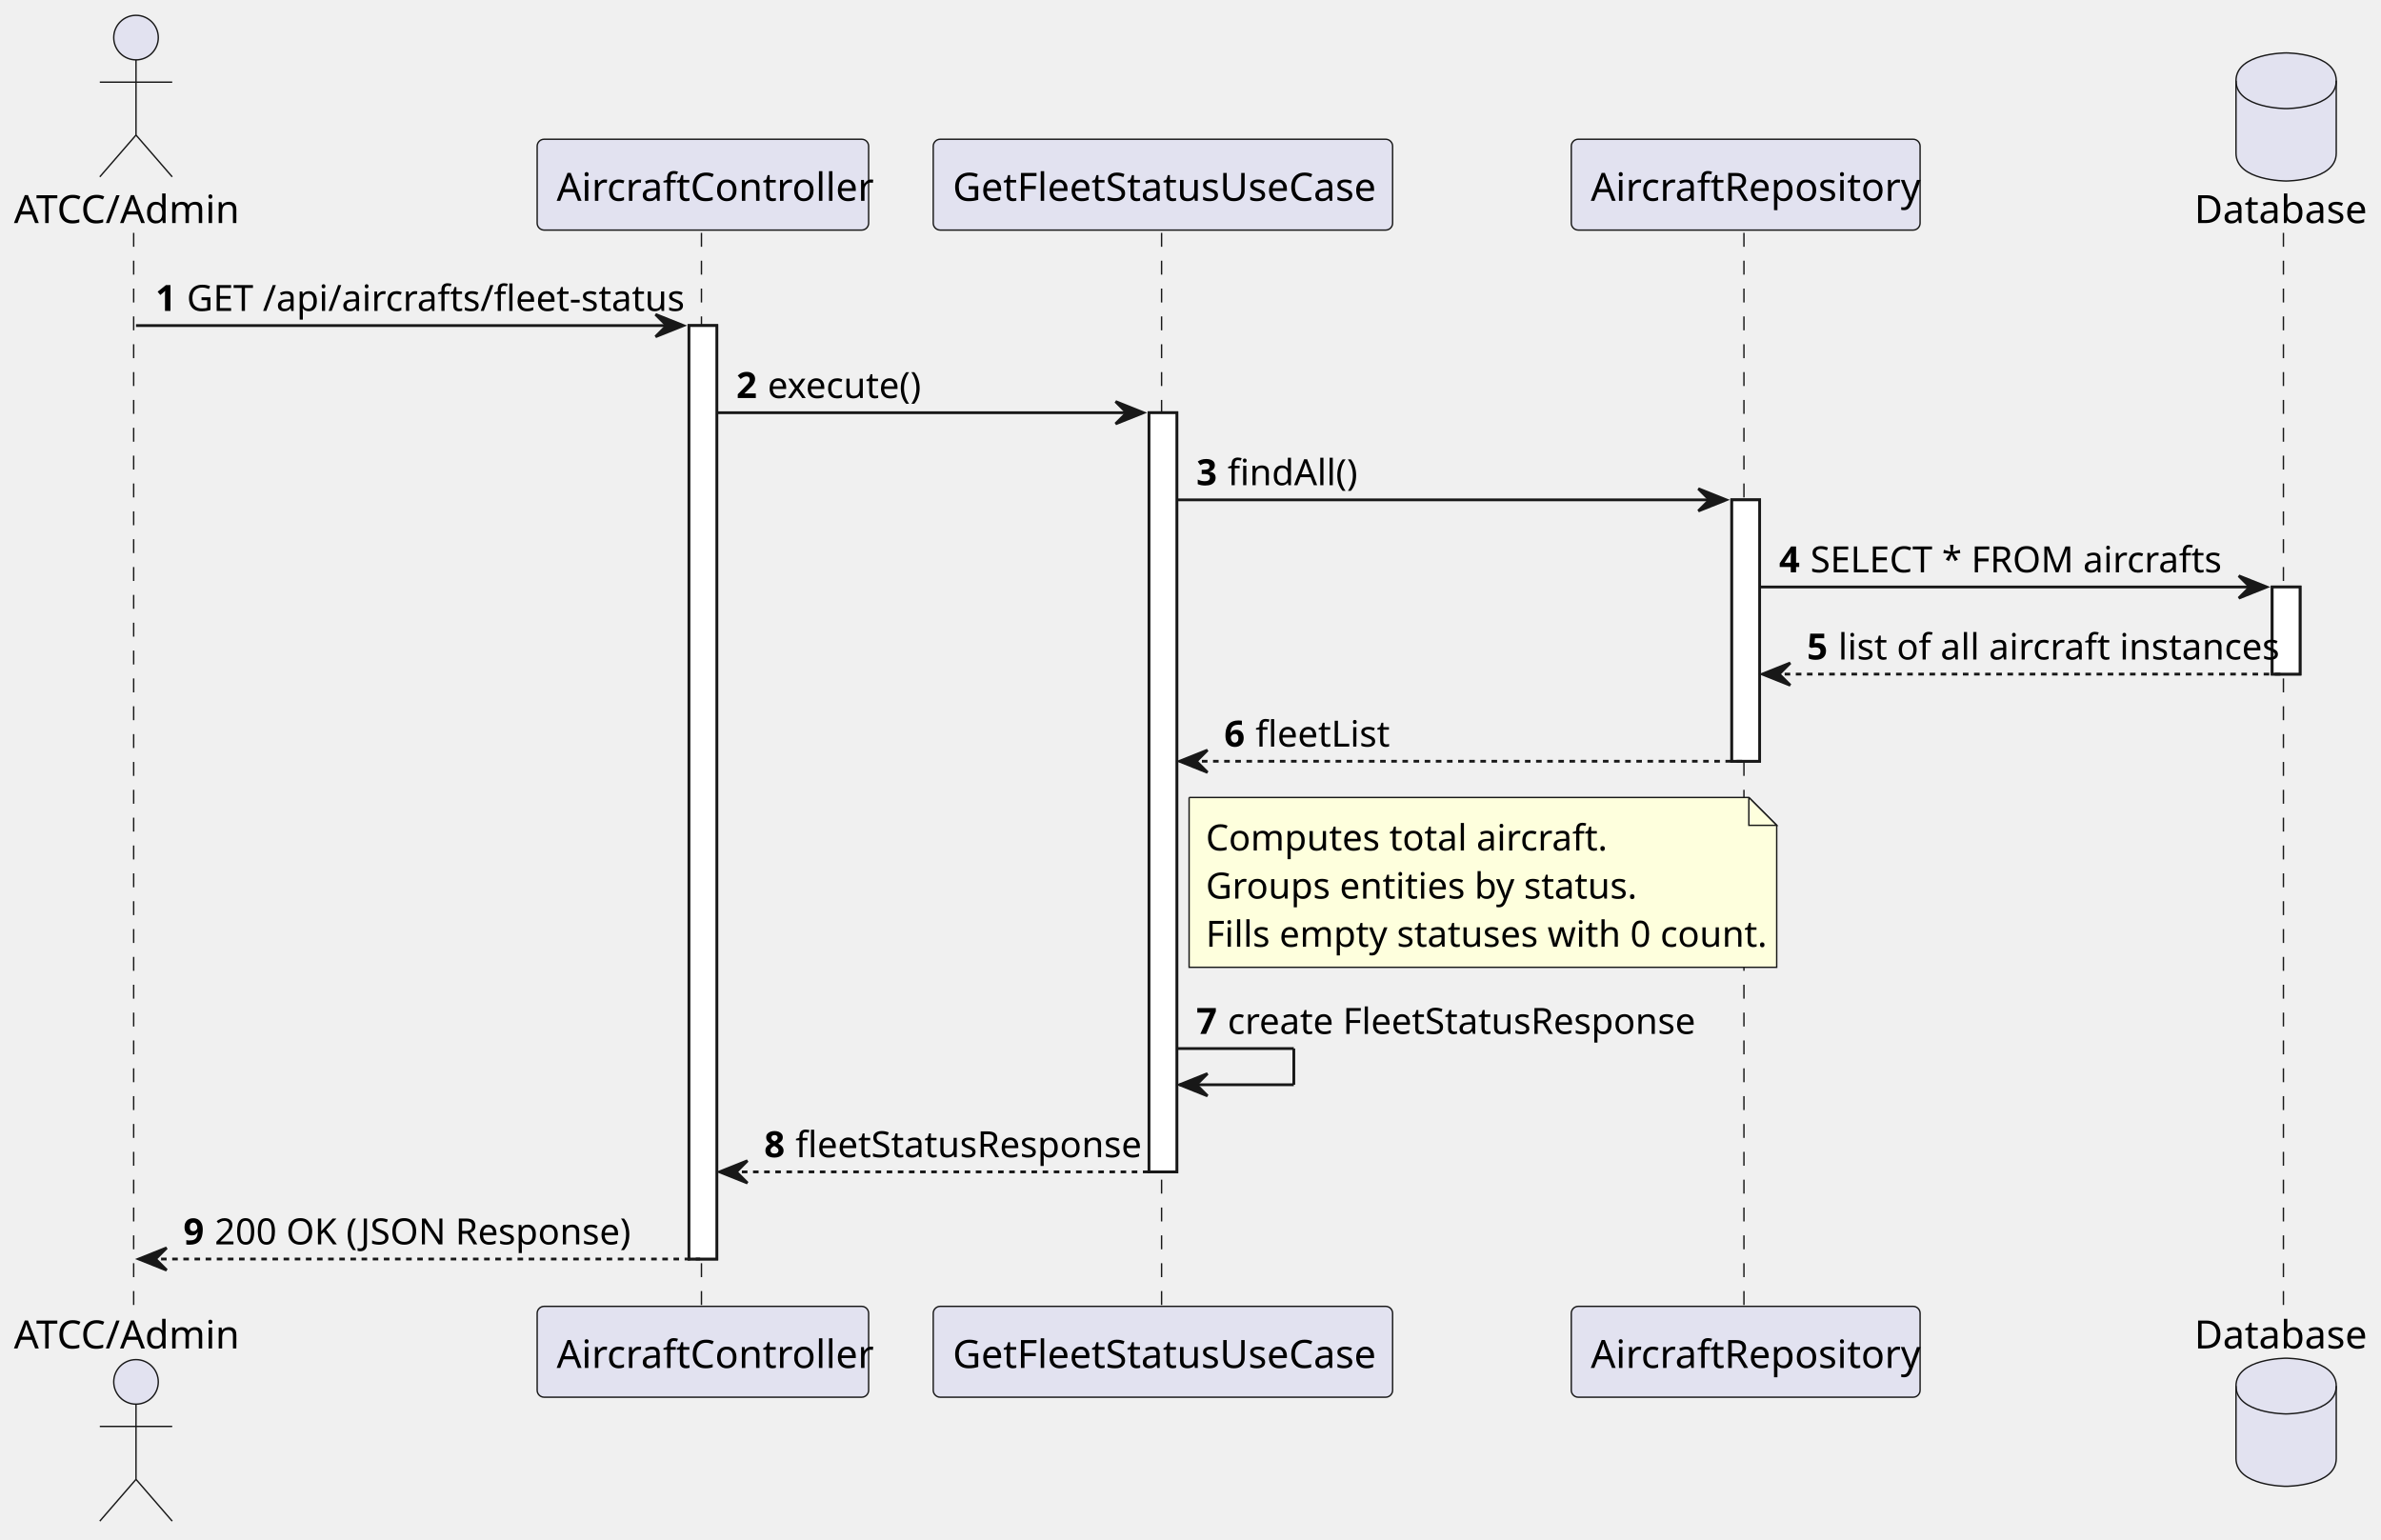
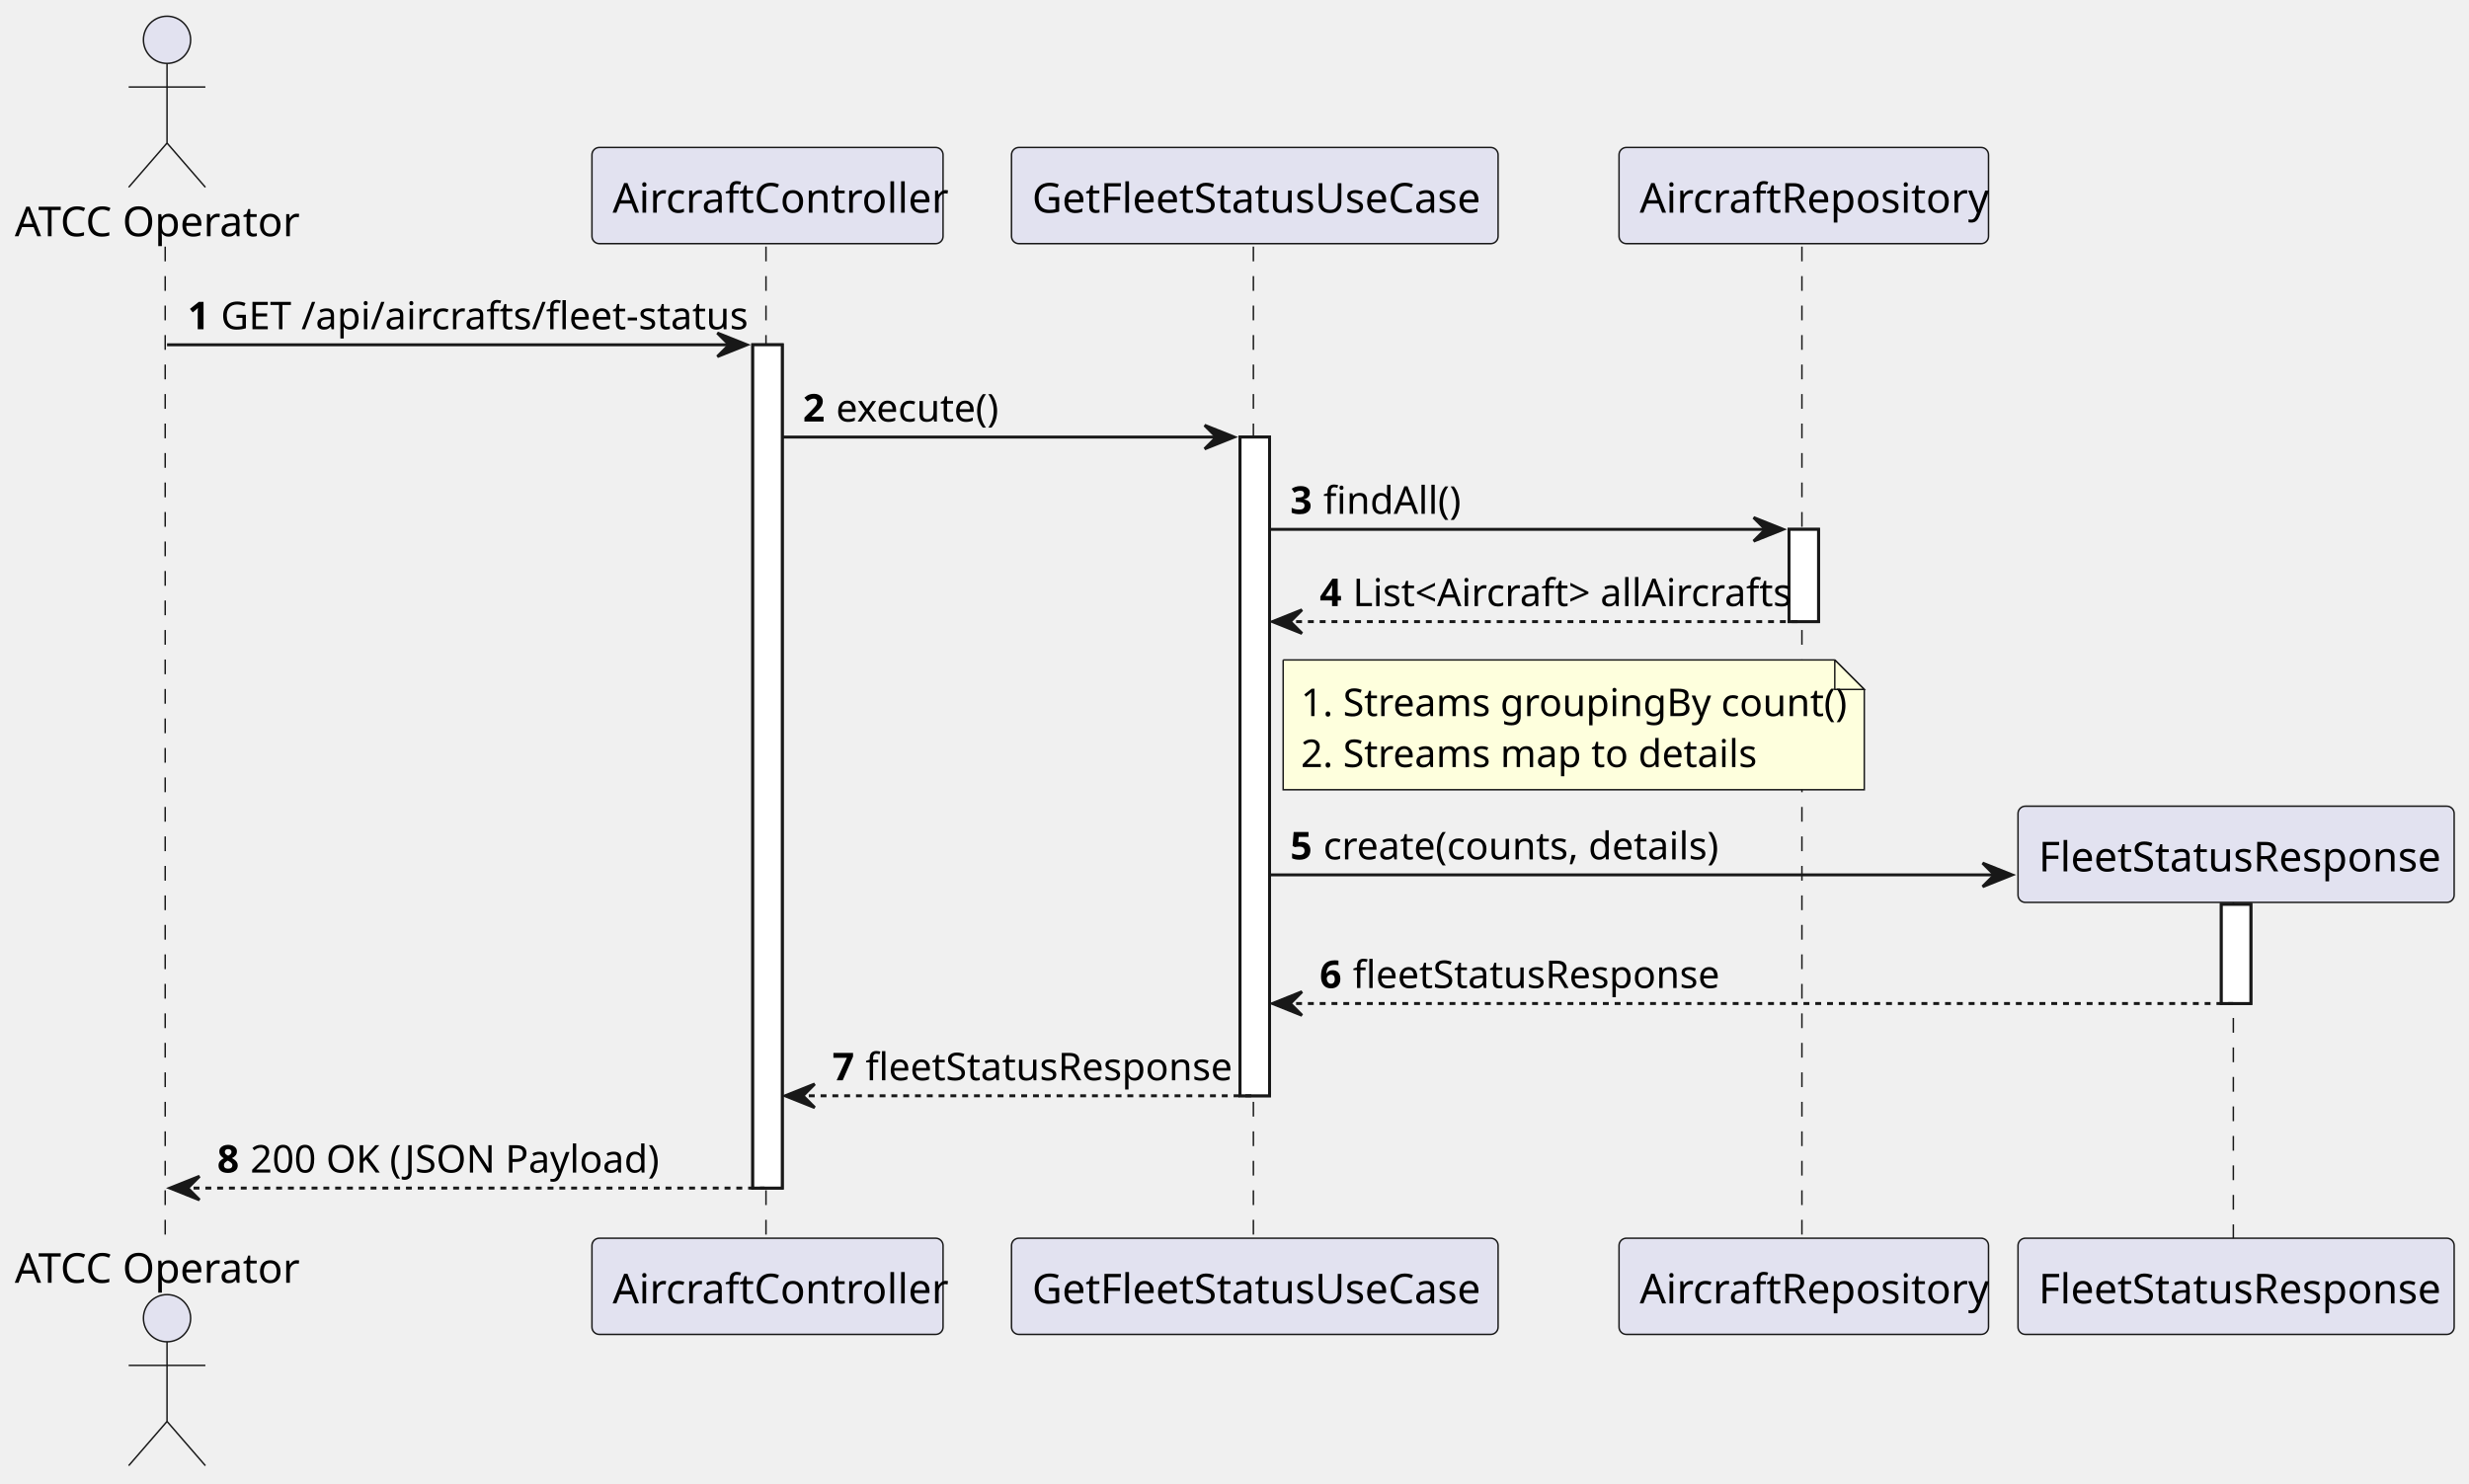
- <svg xmlns="http://www.w3.org/2000/svg" contentStyleType="text/css" data-diagram-type="SEQUENCE" height="553px" preserveAspectRatio="none" style="width:855px;height:553px;background:#FFFFFF;" version="1.1" viewBox="0 0 855 553" width="855px" zoomAndPan="magnify">
+ <svg xmlns="http://www.w3.org/2000/svg" contentStyleType="text/css" data-diagram-type="SEQUENCE" height="503px" preserveAspectRatio="none" style="width:837px;height:503px;background:#FFFFFF;" version="1.1" viewBox="0 0 837 503" width="837px" zoomAndPan="magnify">
  <defs />
  <g>
    <g>
-       <rect fill="#FFFFFF" height="335.201" style="stroke:#181818;stroke-width:1;" width="10" x="247.405" y="116.912" />
+       <rect fill="#FFFFFF" height="285.949" style="stroke:#181818;stroke-width:1;" width="10" x="255.188" y="116.912" />
    </g>
    <g>
-       <rect fill="#FFFFFF" height="272.619" style="stroke:#181818;stroke-width:1;" width="10" x="412.599" y="148.203" />
+       <rect fill="#FFFFFF" height="223.367" style="stroke:#181818;stroke-width:1;" width="10" x="420.382" y="148.203" />
    </g>
    <g>
-       <rect fill="#FFFFFF" height="93.873" style="stroke:#181818;stroke-width:1;" width="10" x="621.865" y="179.494" />
+       <rect fill="#FFFFFF" height="31.291" style="stroke:#181818;stroke-width:1;" width="10" x="606.485" y="179.494" />
    </g>
    <g>
-       <rect fill="#FFFFFF" height="31.291" style="stroke:#181818;stroke-width:1;" width="10" x="815.929" y="210.785" />
+       <rect fill="#FFFFFF" height="33.621" style="stroke:#181818;stroke-width:1;" width="10" x="753.04" y="306.658" />
    </g>
    <g>
-       <rect fill="#000000" fill-opacity="0" height="386.492" width="8" x="44.841" y="83.621" />
-       <line style="stroke:#181818;stroke-width:0.5;stroke-dasharray:5,5;" x1="48" x2="48" y1="83.621" y2="470.113" />
+       <rect fill="#000000" fill-opacity="0" height="337.24" width="8" x="52.624" y="83.621" />
+       <line style="stroke:#181818;stroke-width:0.5;stroke-dasharray:5,5;" x1="56" x2="56" y1="83.621" y2="420.861" />
    </g>
    <g>
-       <rect fill="#000000" fill-opacity="0" height="386.492" width="8" x="248.405" y="83.621" />
-       <line style="stroke:#181818;stroke-width:0.5;stroke-dasharray:5,5;" x1="251.891" x2="251.891" y1="83.621" y2="470.113" />
+       <rect fill="#000000" fill-opacity="0" height="337.24" width="8" x="256.188" y="83.621" />
+       <line style="stroke:#181818;stroke-width:0.5;stroke-dasharray:5,5;" x1="259.674" x2="259.674" y1="83.621" y2="420.861" />
    </g>
    <g>
-       <rect fill="#000000" fill-opacity="0" height="386.492" width="8" x="413.599" y="83.621" />
-       <line style="stroke:#181818;stroke-width:0.5;stroke-dasharray:5,5;" x1="417.12" x2="417.12" y1="83.621" y2="470.113" />
+       <rect fill="#000000" fill-opacity="0" height="337.24" width="8" x="421.382" y="83.621" />
+       <line style="stroke:#181818;stroke-width:0.5;stroke-dasharray:5,5;" x1="424.903" x2="424.903" y1="83.621" y2="420.861" />
    </g>
    <g>
-       <rect fill="#000000" fill-opacity="0" height="386.492" width="8" x="622.865" y="83.621" />
-       <line style="stroke:#181818;stroke-width:0.5;stroke-dasharray:5,5;" x1="626.238" x2="626.238" y1="83.621" y2="470.113" />
+       <rect fill="#000000" fill-opacity="0" height="337.24" width="8" x="607.485" y="83.621" />
+       <line style="stroke:#181818;stroke-width:0.5;stroke-dasharray:5,5;" x1="610.858" x2="610.858" y1="83.621" y2="420.861" />
    </g>
    <g>
-       <rect fill="#000000" fill-opacity="0" height="386.492" width="8" x="816.929" y="83.621" />
-       <line style="stroke:#181818;stroke-width:0.5;stroke-dasharray:5,5;" x1="819.963" x2="819.963" y1="83.621" y2="470.113" />
+       <rect fill="#000000" fill-opacity="0" height="115.684" width="8" x="754.04" y="305.178" />
+       <line style="stroke:#181818;stroke-width:0.5;stroke-dasharray:5,5;" x1="757.113" x2="757.113" y1="305.178" y2="420.861" />
    </g>
    <g class="participant participant-head" data-participant="ATCC">
-       <text fill="#000000" font-family="sans-serif" font-size="14" lengthAdjust="spacing" textLength="81.683" x="5" y="80.107">ATCC/Admin</text>
-       <ellipse cx="48.841" cy="13.5" fill="#E2E2F0" rx="8" ry="8" style="stroke:#181818;stroke-width:0.5;" />
-       <path d="M48.841,21.5 L48.841,48.5 M35.841,29.5 L61.841,29.5 M48.841,48.5 L35.841,63.5 M48.841,48.5 L61.841,63.5" fill="none" style="stroke:#181818;stroke-width:0.5;" />
+       <text fill="#000000" font-family="sans-serif" font-size="14" lengthAdjust="spacing" textLength="97.248" x="5" y="80.107">ATCC Operator</text>
+       <ellipse cx="56.624" cy="13.5" fill="#E2E2F0" rx="8" ry="8" style="stroke:#181818;stroke-width:0.5;" />
+       <path d="M56.624,21.5 L56.624,48.5 M43.624,29.5 L69.624,29.5 M56.624,48.5 L43.624,63.5 M56.624,48.5 L69.624,63.5" fill="none" style="stroke:#181818;stroke-width:0.5;" />
    </g>
    <g class="participant participant-tail" data-participant="ATCC">
-       <text fill="#000000" font-family="sans-serif" font-size="14" lengthAdjust="spacing" textLength="81.683" x="5" y="484.221">ATCC/Admin</text>
-       <ellipse cx="48.841" cy="496.234" fill="#E2E2F0" rx="8" ry="8" style="stroke:#181818;stroke-width:0.5;" />
-       <path d="M48.841,504.234 L48.841,531.234 M35.841,512.234 L61.841,512.234 M48.841,531.234 L35.841,546.234 M48.841,531.234 L61.841,546.234" fill="none" style="stroke:#181818;stroke-width:0.5;" />
+       <text fill="#000000" font-family="sans-serif" font-size="14" lengthAdjust="spacing" textLength="97.248" x="5" y="434.969">ATCC Operator</text>
+       <ellipse cx="56.624" cy="446.982" fill="#E2E2F0" rx="8" ry="8" style="stroke:#181818;stroke-width:0.5;" />
+       <path d="M56.624,454.982 L56.624,481.982 M43.624,462.982 L69.624,462.982 M56.624,481.982 L43.624,496.982 M56.624,481.982 L69.624,496.982" fill="none" style="stroke:#181818;stroke-width:0.5;" />
    </g>
-     <g class="participant participant-head" data-participant="Ctrl">
-       <rect fill="#E2E2F0" height="32.621" rx="2.5" ry="2.5" style="stroke:#181818;stroke-width:0.5;" width="119.027" x="192.891" y="50" />
-       <text fill="#000000" font-family="sans-serif" font-size="14" lengthAdjust="spacing" textLength="105.027" x="199.891" y="72.107">AircraftController</text>
+     <g class="participant participant-head" data-participant="Controller">
+       <rect fill="#E2E2F0" height="32.621" rx="2.5" ry="2.5" style="stroke:#181818;stroke-width:0.5;" width="119.027" x="200.674" y="50" />
+       <text fill="#000000" font-family="sans-serif" font-size="14" lengthAdjust="spacing" textLength="105.027" x="207.674" y="72.107">AircraftController</text>
    </g>
-     <g class="participant participant-tail" data-participant="Ctrl">
-       <rect fill="#E2E2F0" height="32.621" rx="2.5" ry="2.5" style="stroke:#181818;stroke-width:0.5;" width="119.027" x="192.891" y="469.113" />
-       <text fill="#000000" font-family="sans-serif" font-size="14" lengthAdjust="spacing" textLength="105.027" x="199.891" y="491.221">AircraftController</text>
+     <g class="participant participant-tail" data-participant="Controller">
+       <rect fill="#E2E2F0" height="32.621" rx="2.5" ry="2.5" style="stroke:#181818;stroke-width:0.5;" width="119.027" x="200.674" y="419.861" />
+       <text fill="#000000" font-family="sans-serif" font-size="14" lengthAdjust="spacing" textLength="105.027" x="207.674" y="441.969">AircraftController</text>
    </g>
-     <g class="participant participant-head" data-participant="UC">
-       <rect fill="#E2E2F0" height="32.621" rx="2.5" ry="2.5" style="stroke:#181818;stroke-width:0.5;" width="164.958" x="335.12" y="50" />
-       <text fill="#000000" font-family="sans-serif" font-size="14" lengthAdjust="spacing" textLength="150.958" x="342.12" y="72.107">GetFleetStatusUseCase</text>
+     <g class="participant participant-head" data-participant="UseCase">
+       <rect fill="#E2E2F0" height="32.621" rx="2.5" ry="2.5" style="stroke:#181818;stroke-width:0.5;" width="164.958" x="342.903" y="50" />
+       <text fill="#000000" font-family="sans-serif" font-size="14" lengthAdjust="spacing" textLength="150.958" x="349.903" y="72.107">GetFleetStatusUseCase</text>
    </g>
-     <g class="participant participant-tail" data-participant="UC">
-       <rect fill="#E2E2F0" height="32.621" rx="2.5" ry="2.5" style="stroke:#181818;stroke-width:0.5;" width="164.958" x="335.12" y="469.113" />
-       <text fill="#000000" font-family="sans-serif" font-size="14" lengthAdjust="spacing" textLength="150.958" x="342.12" y="491.221">GetFleetStatusUseCase</text>
+     <g class="participant participant-tail" data-participant="UseCase">
+       <rect fill="#E2E2F0" height="32.621" rx="2.5" ry="2.5" style="stroke:#181818;stroke-width:0.5;" width="164.958" x="342.903" y="419.861" />
+       <text fill="#000000" font-family="sans-serif" font-size="14" lengthAdjust="spacing" textLength="150.958" x="349.903" y="441.969">GetFleetStatusUseCase</text>
    </g>
    <g class="participant participant-head" data-participant="Repo">
-       <rect fill="#E2E2F0" height="32.621" rx="2.5" ry="2.5" style="stroke:#181818;stroke-width:0.5;" width="125.255" x="564.238" y="50" />
-       <text fill="#000000" font-family="sans-serif" font-size="14" lengthAdjust="spacing" textLength="111.255" x="571.238" y="72.107">AircraftRepository</text>
+       <rect fill="#E2E2F0" height="32.621" rx="2.5" ry="2.5" style="stroke:#181818;stroke-width:0.5;" width="125.255" x="548.858" y="50" />
+       <text fill="#000000" font-family="sans-serif" font-size="14" lengthAdjust="spacing" textLength="111.255" x="555.858" y="72.107">AircraftRepository</text>
    </g>
    <g class="participant participant-tail" data-participant="Repo">
-       <rect fill="#E2E2F0" height="32.621" rx="2.5" ry="2.5" style="stroke:#181818;stroke-width:0.5;" width="125.255" x="564.238" y="469.113" />
-       <text fill="#000000" font-family="sans-serif" font-size="14" lengthAdjust="spacing" textLength="111.255" x="571.238" y="491.221">AircraftRepository</text>
+       <rect fill="#E2E2F0" height="32.621" rx="2.5" ry="2.5" style="stroke:#181818;stroke-width:0.5;" width="125.255" x="548.858" y="419.861" />
+       <text fill="#000000" font-family="sans-serif" font-size="14" lengthAdjust="spacing" textLength="111.255" x="555.858" y="441.969">AircraftRepository</text>
    </g>
-     <g class="participant participant-head" data-participant="DB">
-       <text fill="#000000" font-family="sans-serif" font-size="14" lengthAdjust="spacing" textLength="59.931" x="787.963" y="80.107">Database</text>
-       <path d="M802.929,29 C802.929,19 820.929,19 820.929,19 C820.929,19 838.929,19 838.929,29 L838.929,55 C838.929,65 820.929,65 820.929,65 C820.929,65 802.929,65 802.929,55 L802.929,29" fill="#E2E2F0" style="stroke:#181818;stroke-width:0.5;" />
-       <path d="M802.929,29 C802.929,39 820.929,39 820.929,39 C820.929,39 838.929,39 838.929,29" fill="none" style="stroke:#181818;stroke-width:0.5;" />
-     </g>
-     <g class="participant participant-tail" data-participant="DB">
-       <text fill="#000000" font-family="sans-serif" font-size="14" lengthAdjust="spacing" textLength="59.931" x="787.963" y="484.221">Database</text>
-       <path d="M802.929,497.734 C802.929,487.734 820.929,487.734 820.929,487.734 C820.929,487.734 838.929,487.734 838.929,497.734 L838.929,523.734 C838.929,533.734 820.929,533.734 820.929,533.734 C820.929,533.734 802.929,533.734 802.929,523.734 L802.929,497.734" fill="#E2E2F0" style="stroke:#181818;stroke-width:0.5;" />
-       <path d="M802.929,497.734 C802.929,507.734 820.929,507.734 820.929,507.734 C820.929,507.734 838.929,507.734 838.929,497.734" fill="none" style="stroke:#181818;stroke-width:0.5;" />
+     <g class="participant participant-tail" data-participant="ResponseDTO">
+       <rect fill="#E2E2F0" height="32.621" rx="2.5" ry="2.5" style="stroke:#181818;stroke-width:0.5;" width="147.855" x="684.113" y="419.861" />
+       <text fill="#000000" font-family="sans-serif" font-size="14" lengthAdjust="spacing" textLength="133.855" x="691.113" y="441.969">FleetStatusResponse</text>
    </g>
    <g>
-       <rect fill="#FFFFFF" height="335.201" style="stroke:#181818;stroke-width:1;" width="10" x="247.405" y="116.912" />
+       <rect fill="#FFFFFF" height="285.949" style="stroke:#181818;stroke-width:1;" width="10" x="255.188" y="116.912" />
    </g>
    <g>
-       <rect fill="#FFFFFF" height="272.619" style="stroke:#181818;stroke-width:1;" width="10" x="412.599" y="148.203" />
+       <rect fill="#FFFFFF" height="223.367" style="stroke:#181818;stroke-width:1;" width="10" x="420.382" y="148.203" />
    </g>
    <g>
-       <rect fill="#FFFFFF" height="93.873" style="stroke:#181818;stroke-width:1;" width="10" x="621.865" y="179.494" />
+       <rect fill="#FFFFFF" height="31.291" style="stroke:#181818;stroke-width:1;" width="10" x="606.485" y="179.494" />
    </g>
    <g>
-       <rect fill="#FFFFFF" height="31.291" style="stroke:#181818;stroke-width:1;" width="10" x="815.929" y="210.785" />
+       <rect fill="#FFFFFF" height="33.621" style="stroke:#181818;stroke-width:1;" width="10" x="753.04" y="306.658" />
    </g>
-     <g class="message" data-participant-1="ATCC" data-participant-2="Ctrl">
-       <polygon fill="#181818" points="235.405,112.912,245.405,116.912,235.405,120.912,239.405,116.912" style="stroke:#181818;stroke-width:1;" />
-       <line style="stroke:#181818;stroke-width:1;" x1="48.841" x2="241.405" y1="116.912" y2="116.912" />
-       <text fill="#000000" font-family="sans-serif" font-size="13" font-weight="bold" lengthAdjust="spacing" textLength="7.23" x="55.841" y="111.649">1</text>
-       <text fill="#000000" font-family="sans-serif" font-size="13" lengthAdjust="spacing" textLength="168.333" x="67.071" y="111.649">GET /api/aircrafts/fleet-status</text>
+     <g class="message" data-participant-1="ATCC" data-participant-2="Controller">
+       <polygon fill="#181818" points="243.188,112.912,253.188,116.912,243.188,120.912,247.188,116.912" style="stroke:#181818;stroke-width:1;" />
+       <line style="stroke:#181818;stroke-width:1;" x1="56.624" x2="249.188" y1="116.912" y2="116.912" />
+       <text fill="#000000" font-family="sans-serif" font-size="13" font-weight="bold" lengthAdjust="spacing" textLength="7.23" x="63.624" y="111.649">1</text>
+       <text fill="#000000" font-family="sans-serif" font-size="13" lengthAdjust="spacing" textLength="168.333" x="74.854" y="111.649">GET /api/aircrafts/fleet-status</text>
    </g>
-     <g class="message" data-participant-1="Ctrl" data-participant-2="UC">
-       <polygon fill="#181818" points="400.599,144.203,410.599,148.203,400.599,152.203,404.599,148.203" style="stroke:#181818;stroke-width:1;" />
-       <line style="stroke:#181818;stroke-width:1;" x1="257.405" x2="406.599" y1="148.203" y2="148.203" />
-       <text fill="#000000" font-family="sans-serif" font-size="13" font-weight="bold" lengthAdjust="spacing" textLength="7.23" x="264.405" y="142.94">2</text>
-       <text fill="#000000" font-family="sans-serif" font-size="13" lengthAdjust="spacing" textLength="54.19" x="275.635" y="142.94">execute()</text>
+     <g class="message" data-participant-1="Controller" data-participant-2="UseCase">
+       <polygon fill="#181818" points="408.382,144.203,418.382,148.203,408.382,152.203,412.382,148.203" style="stroke:#181818;stroke-width:1;" />
+       <line style="stroke:#181818;stroke-width:1;" x1="265.188" x2="414.382" y1="148.203" y2="148.203" />
+       <text fill="#000000" font-family="sans-serif" font-size="13" font-weight="bold" lengthAdjust="spacing" textLength="7.23" x="272.188" y="142.94">2</text>
+       <text fill="#000000" font-family="sans-serif" font-size="13" lengthAdjust="spacing" textLength="54.19" x="283.418" y="142.94">execute()</text>
    </g>
-     <g class="message" data-participant-1="UC" data-participant-2="Repo">
-       <polygon fill="#181818" points="609.865,175.494,619.865,179.494,609.865,183.494,613.865,179.494" style="stroke:#181818;stroke-width:1;" />
-       <line style="stroke:#181818;stroke-width:1;" x1="422.599" x2="615.865" y1="179.494" y2="179.494" />
-       <text fill="#000000" font-family="sans-serif" font-size="13" font-weight="bold" lengthAdjust="spacing" textLength="7.23" x="429.599" y="174.231">3</text>
-       <text fill="#000000" font-family="sans-serif" font-size="13" lengthAdjust="spacing" textLength="44.065" x="440.829" y="174.231">findAll()</text>
+     <g class="message" data-participant-1="UseCase" data-participant-2="Repo">
+       <polygon fill="#181818" points="594.485,175.494,604.485,179.494,594.485,183.494,598.485,179.494" style="stroke:#181818;stroke-width:1;" />
+       <line style="stroke:#181818;stroke-width:1;" x1="430.382" x2="600.485" y1="179.494" y2="179.494" />
+       <text fill="#000000" font-family="sans-serif" font-size="13" font-weight="bold" lengthAdjust="spacing" textLength="7.23" x="437.382" y="174.231">3</text>
+       <text fill="#000000" font-family="sans-serif" font-size="13" lengthAdjust="spacing" textLength="44.065" x="448.612" y="174.231">findAll()</text>
    </g>
-     <g class="message" data-participant-1="Repo" data-participant-2="DB">
-       <polygon fill="#181818" points="803.929,206.785,813.929,210.785,803.929,214.785,807.929,210.785" style="stroke:#181818;stroke-width:1;" />
-       <line style="stroke:#181818;stroke-width:1;" x1="631.865" x2="809.929" y1="210.785" y2="210.785" />
-       <text fill="#000000" font-family="sans-serif" font-size="13" font-weight="bold" lengthAdjust="spacing" textLength="7.23" x="638.865" y="205.523">4</text>
-       <text fill="#000000" font-family="sans-serif" font-size="13" lengthAdjust="spacing" textLength="150.966" x="650.095" y="205.523">SELECT * FROM aircrafts</text>
+     <g class="message" data-participant-1="Repo" data-participant-2="UseCase">
+       <polygon fill="#181818" points="441.382,206.785,431.382,210.785,441.382,214.785,437.382,210.785" style="stroke:#181818;stroke-width:1;" />
+       <line style="stroke:#181818;stroke-width:1;stroke-dasharray:2,2;" x1="435.382" x2="610.485" y1="210.785" y2="210.785" />
+       <text fill="#000000" font-family="sans-serif" font-size="13" font-weight="bold" lengthAdjust="spacing" textLength="7.23" x="447.382" y="205.523">4</text>
+       <text fill="#000000" font-family="sans-serif" font-size="13" lengthAdjust="spacing" textLength="140.874" x="458.612" y="205.523">List&lt;Aircraft&gt; allAircrafts</text>
    </g>
-     <g class="message" data-participant-1="DB" data-participant-2="Repo">
-       <polygon fill="#181818" points="642.865,238.076,632.865,242.076,642.865,246.076,638.865,242.076" style="stroke:#181818;stroke-width:1;" />
-       <line style="stroke:#181818;stroke-width:1;stroke-dasharray:2,2;" x1="636.865" x2="819.929" y1="242.076" y2="242.076" />
-       <text fill="#000000" font-family="sans-serif" font-size="13" font-weight="bold" lengthAdjust="spacing" textLength="7.23" x="648.865" y="236.814">5</text>
-       <text fill="#000000" font-family="sans-serif" font-size="13" lengthAdjust="spacing" textLength="148.833" x="660.095" y="236.814">list of all aircraft instances</text>
+     <path d="M435,223.785 L435,267.785 L632,267.785 L632,233.785 L622,223.785 L435,223.785" fill="#FEFFDD" style="stroke:#181818;stroke-width:0.5;" />
+     <path d="M622,223.785 L622,233.785 L632,233.785 L622,223.785" fill="#FEFFDD" style="stroke:#181818;stroke-width:0.5;" />
+     <text fill="#000000" font-family="sans-serif" font-size="13" lengthAdjust="spacing" textLength="176.306" x="441" y="242.814">1. Streams groupingBy count()</text>
+     <text fill="#000000" font-family="sans-serif" font-size="13" lengthAdjust="spacing" textLength="147.399" x="441" y="260.104">2. Streams map to details</text>
+     <g class="message" data-participant-1="UseCase" data-participant-2="ResponseDTO">
+       <polygon fill="#181818" points="672.113,292.658,682.113,296.658,672.113,300.658,676.113,296.658" style="stroke:#181818;stroke-width:1;" />
+       <line style="stroke:#181818;stroke-width:1;" x1="430.382" x2="678.113" y1="296.658" y2="296.658" />
+       <text fill="#000000" font-family="sans-serif" font-size="13" font-weight="bold" lengthAdjust="spacing" textLength="7.23" x="437.382" y="291.396">5</text>
+       <text fill="#000000" font-family="sans-serif" font-size="13" lengthAdjust="spacing" textLength="127.893" x="448.612" y="291.396">create(counts, details)</text>
    </g>
-     <g class="message" data-participant-1="Repo" data-participant-2="UC">
-       <polygon fill="#181818" points="433.599,269.367,423.599,273.367,433.599,277.367,429.599,273.367" style="stroke:#181818;stroke-width:1;" />
-       <line style="stroke:#181818;stroke-width:1;stroke-dasharray:2,2;" x1="427.599" x2="625.865" y1="273.367" y2="273.367" />
-       <text fill="#000000" font-family="sans-serif" font-size="13" font-weight="bold" lengthAdjust="spacing" textLength="7.23" x="439.599" y="268.104">6</text>
-       <text fill="#000000" font-family="sans-serif" font-size="13" lengthAdjust="spacing" textLength="44.802" x="450.829" y="268.104">fleetList</text>
+     <rect fill="#E2E2F0" height="32.621" rx="2.5" ry="2.5" style="stroke:#181818;stroke-width:0.5;" width="147.855" x="684.113" y="273.367" />
+     <text fill="#000000" font-family="sans-serif" font-size="14" lengthAdjust="spacing" textLength="133.855" x="691.113" y="295.475">FleetStatusResponse</text>
+     <g class="message" data-participant-1="ResponseDTO" data-participant-2="UseCase">
+       <polygon fill="#181818" points="441.382,336.279,431.382,340.279,441.382,344.279,437.382,340.279" style="stroke:#181818;stroke-width:1;" />
+       <line style="stroke:#181818;stroke-width:1;stroke-dasharray:2,2;" x1="435.382" x2="757.04" y1="340.279" y2="340.279" />
+       <text fill="#000000" font-family="sans-serif" font-size="13" font-weight="bold" lengthAdjust="spacing" textLength="7.23" x="447.382" y="335.017">6</text>
+       <text fill="#000000" font-family="sans-serif" font-size="13" lengthAdjust="spacing" textLength="119.964" x="458.612" y="335.017">fleetStatusResponse</text>
    </g>
-     <path d="M427,286.367 L427,347.367 L638,347.367 L638,296.367 L628,286.367 L427,286.367" fill="#FEFFDD" style="stroke:#181818;stroke-width:0.5;" />
-     <path d="M628,286.367 L628,296.367 L638,296.367 L628,286.367" fill="#FEFFDD" style="stroke:#181818;stroke-width:0.5;" />
-     <text fill="#000000" font-family="sans-serif" font-size="13" lengthAdjust="spacing" textLength="134.386" x="433" y="305.396">Computes total aircraft.</text>
-     <text fill="#000000" font-family="sans-serif" font-size="13" lengthAdjust="spacing" textLength="146.682" x="433" y="322.687">Groups entities by status.</text>
-     <text fill="#000000" font-family="sans-serif" font-size="13" lengthAdjust="spacing" textLength="190.741" x="433" y="339.978">Fills empty statuses with 0 count.</text>
-     <g class="message" data-participant-1="UC" data-participant-2="UC">
-       <line style="stroke:#181818;stroke-width:1;" x1="422.599" x2="464.599" y1="376.531" y2="376.531" />
-       <line style="stroke:#181818;stroke-width:1;" x1="464.599" x2="464.599" y1="376.531" y2="389.531" />
-       <line style="stroke:#181818;stroke-width:1;" x1="423.599" x2="464.599" y1="389.531" y2="389.531" />
-       <polygon fill="#181818" points="433.599,385.531,423.599,389.531,433.599,393.531,429.599,389.531" style="stroke:#181818;stroke-width:1;" />
-       <text fill="#000000" font-family="sans-serif" font-size="13" font-weight="bold" lengthAdjust="spacing" textLength="7.23" x="429.599" y="371.269">7</text>
-       <text fill="#000000" font-family="sans-serif" font-size="13" lengthAdjust="spacing" textLength="164.036" x="440.829" y="371.269">create FleetStatusResponse</text>
+     <g class="message" data-participant-1="UseCase" data-participant-2="Controller">
+       <polygon fill="#181818" points="276.188,367.57,266.188,371.57,276.188,375.57,272.188,371.57" style="stroke:#181818;stroke-width:1;" />
+       <line style="stroke:#181818;stroke-width:1;stroke-dasharray:2,2;" x1="270.188" x2="424.382" y1="371.57" y2="371.57" />
+       <text fill="#000000" font-family="sans-serif" font-size="13" font-weight="bold" lengthAdjust="spacing" textLength="7.23" x="282.188" y="366.308">7</text>
+       <text fill="#000000" font-family="sans-serif" font-size="13" lengthAdjust="spacing" textLength="119.964" x="293.418" y="366.308">fleetStatusResponse</text>
    </g>
-     <g class="message" data-participant-1="UC" data-participant-2="Ctrl">
-       <polygon fill="#181818" points="268.405,416.822,258.405,420.822,268.405,424.822,264.405,420.822" style="stroke:#181818;stroke-width:1;" />
-       <line style="stroke:#181818;stroke-width:1;stroke-dasharray:2,2;" x1="262.405" x2="416.599" y1="420.822" y2="420.822" />
-       <text fill="#000000" font-family="sans-serif" font-size="13" font-weight="bold" lengthAdjust="spacing" textLength="7.23" x="274.405" y="415.56">8</text>
-       <text fill="#000000" font-family="sans-serif" font-size="13" lengthAdjust="spacing" textLength="119.964" x="285.635" y="415.56">fleetStatusResponse</text>
-     </g>
-     <g class="message" data-participant-1="Ctrl" data-participant-2="ATCC">
-       <polygon fill="#181818" points="59.841,448.113,49.841,452.113,59.841,456.113,55.841,452.113" style="stroke:#181818;stroke-width:1;" />
-       <line style="stroke:#181818;stroke-width:1;stroke-dasharray:2,2;" x1="53.841" x2="251.405" y1="452.113" y2="452.113" />
-       <text fill="#000000" font-family="sans-serif" font-size="13" font-weight="bold" lengthAdjust="spacing" textLength="7.23" x="65.841" y="446.851">9</text>
-       <text fill="#000000" font-family="sans-serif" font-size="13" lengthAdjust="spacing" textLength="153.175" x="77.071" y="446.851">200 OK (JSON Response)</text>
+     <g class="message" data-participant-1="Controller" data-participant-2="ATCC">
+       <polygon fill="#181818" points="67.624,398.861,57.624,402.861,67.624,406.861,63.624,402.861" style="stroke:#181818;stroke-width:1;" />
+       <line style="stroke:#181818;stroke-width:1;stroke-dasharray:2,2;" x1="61.624" x2="259.188" y1="402.861" y2="402.861" />
+       <text fill="#000000" font-family="sans-serif" font-size="13" font-weight="bold" lengthAdjust="spacing" textLength="7.23" x="73.624" y="397.599">8</text>
+       <text fill="#000000" font-family="sans-serif" font-size="13" lengthAdjust="spacing" textLength="141.616" x="84.854" y="397.599">200 OK (JSON Payload)</text>
    </g>
  </g>
</svg>
